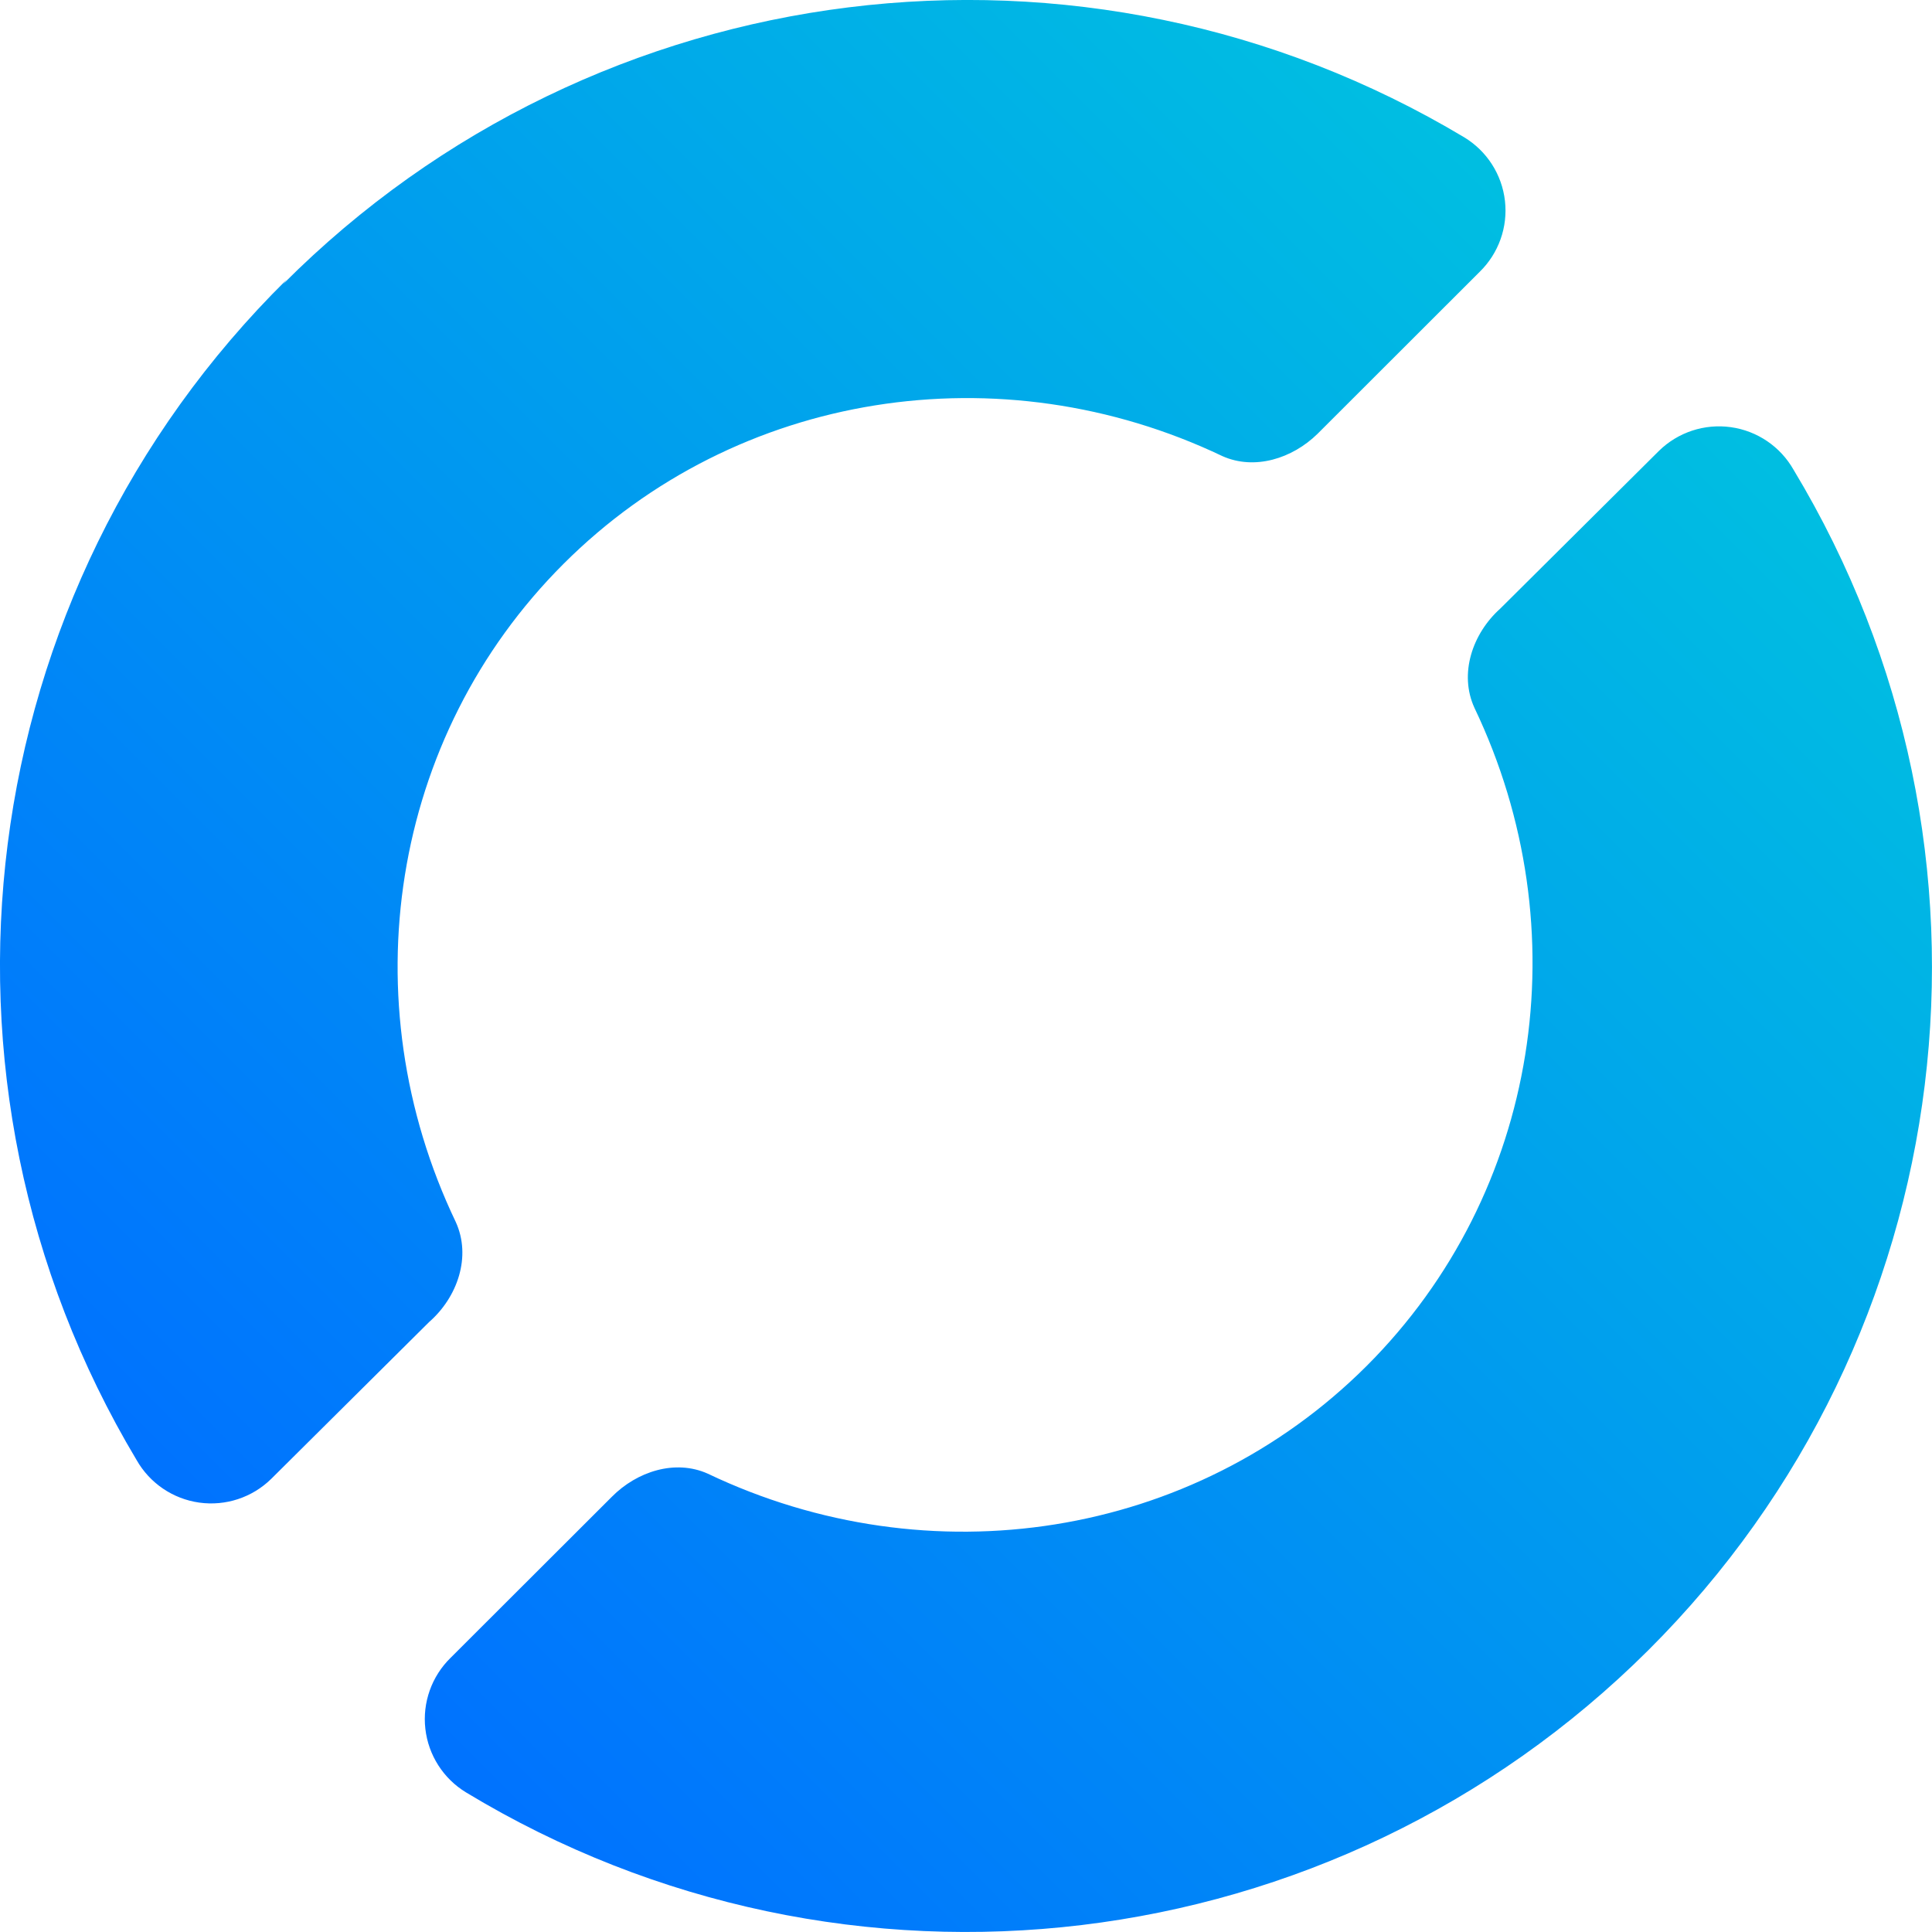
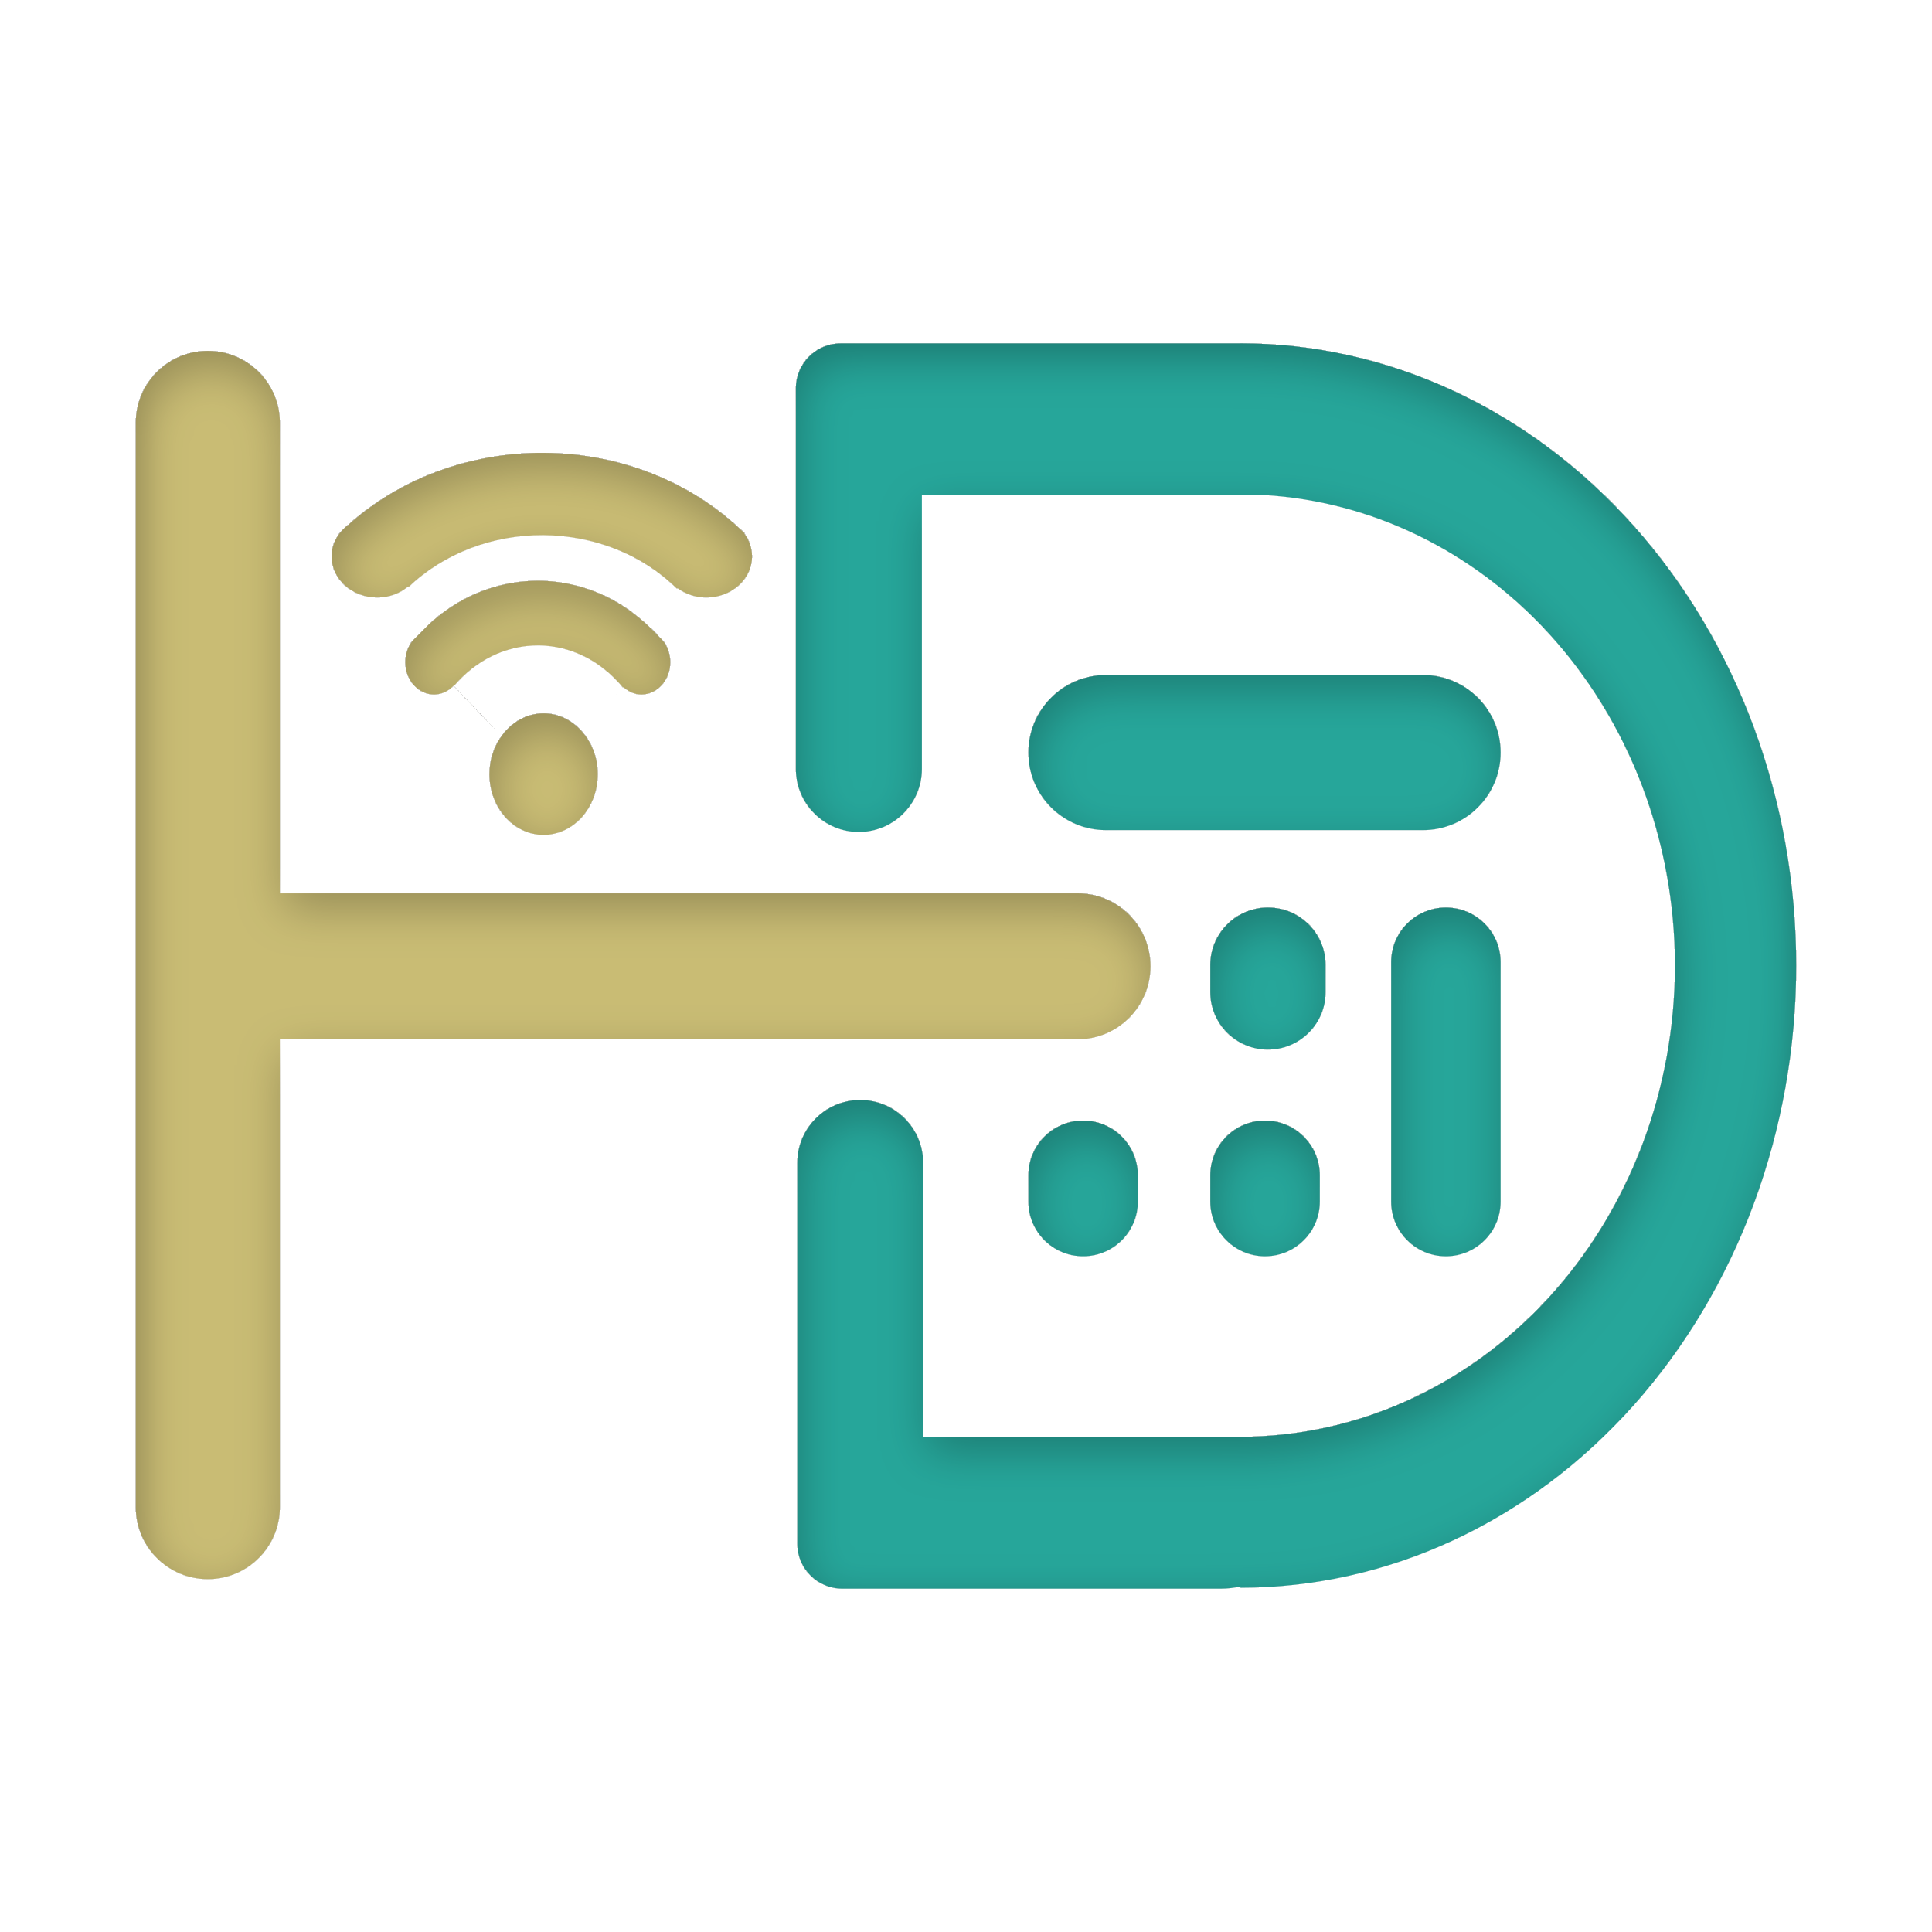
- <svg xmlns="http://www.w3.org/2000/svg" xmlns:xlink="http://www.w3.org/1999/xlink" xml:space="preserve" width="26" height="26" style="isolation:isolate" viewBox="66.993 897.484 26 26">
+ <svg xmlns="http://www.w3.org/2000/svg" width="26" height="26" viewBox="0 0 26 26" fill="none">
+   <g filter="url(#filter0_i_10_580)">
+     <path d="M2.797 4.723C3.332 4.723 3.766 5.156 3.766 5.691V12.023H14.501C15.043 12.023 15.482 12.462 15.482 13.004C15.482 13.546 15.043 13.986 14.501 13.986H3.766V20.282C3.766 20.817 3.332 21.251 2.797 21.251C2.262 21.251 1.828 20.817 1.828 20.282V5.691C1.828 5.156 2.262 4.723 2.797 4.723Z" fill="#C9BC74" />
+     <path d="M7.257 7.816C7.577 7.819 7.894 7.897 8.187 8.043C8.36 8.13 8.521 8.243 8.67 8.374C8.741 8.437 8.81 8.503 8.874 8.574C8.895 8.593 8.915 8.614 8.932 8.638C8.94 8.647 8.95 8.657 8.958 8.667L8.954 8.67C8.995 8.739 9.019 8.822 9.02 8.911C9.02 9.151 8.846 9.345 8.633 9.346C8.61 9.346 8.586 9.343 8.564 9.339C8.512 9.328 8.464 9.304 8.421 9.271C8.41 9.264 8.399 9.256 8.39 9.247L7.818 9.83C7.956 9.979 8.044 10.186 8.044 10.418C8.044 10.869 7.718 11.235 7.315 11.235C6.913 11.235 6.587 10.869 6.587 10.418C6.587 10.224 6.649 10.048 6.749 9.908L6.104 9.228C6.071 9.263 6.033 9.291 5.991 9.311C5.946 9.333 5.896 9.345 5.843 9.346C5.736 9.346 5.639 9.297 5.568 9.219C5.533 9.179 5.505 9.132 5.485 9.08C5.466 9.028 5.455 8.971 5.455 8.911C5.455 8.801 5.492 8.699 5.553 8.623L5.775 8.4C5.941 8.248 6.125 8.121 6.323 8.026C6.618 7.885 6.937 7.814 7.257 7.816ZM7.092 8.693C6.933 8.71 6.776 8.755 6.629 8.825C6.433 8.919 6.255 9.058 6.108 9.232L6.749 9.908C6.883 9.722 7.086 9.601 7.315 9.601C7.511 9.601 7.688 9.689 7.818 9.83L8.385 9.252L8.384 9.251V9.252C8.306 9.157 8.219 9.072 8.125 8.999C8.045 8.936 7.96 8.881 7.87 8.836C7.675 8.739 7.464 8.687 7.251 8.685C7.198 8.685 7.144 8.688 7.092 8.693ZM7.322 6.095C7.831 6.098 8.333 6.196 8.798 6.383C9.218 6.551 9.598 6.79 9.921 7.084C9.934 7.095 9.947 7.107 9.959 7.119C9.98 7.138 10.001 7.157 10.021 7.177L10.016 7.181C10.081 7.268 10.12 7.374 10.12 7.488C10.12 7.794 9.844 8.041 9.505 8.041C9.358 8.041 9.224 7.992 9.118 7.915L9.111 7.922C8.883 7.697 8.606 7.516 8.297 7.392C7.987 7.268 7.651 7.203 7.312 7.201C6.974 7.199 6.638 7.259 6.326 7.379C6.015 7.499 5.733 7.675 5.501 7.897L5.494 7.891C5.385 7.983 5.239 8.041 5.078 8.041C4.739 8.041 4.463 7.794 4.463 7.488C4.463 7.317 4.55 7.167 4.686 7.065C5.018 6.767 5.41 6.528 5.842 6.362C6.309 6.183 6.814 6.091 7.322 6.095Z" fill="#C9BC74" />
+     <path d="M14.576 15.081C14.983 15.081 15.312 15.411 15.312 15.818V16.17C15.312 16.577 14.983 16.906 14.576 16.906C14.17 16.906 13.84 16.577 13.84 16.17V15.818C13.84 15.411 14.17 15.081 14.576 15.081ZM17.024 15.081C17.431 15.081 17.761 15.411 17.761 15.818V16.17C17.761 16.577 17.431 16.906 17.024 16.906C16.618 16.906 16.288 16.576 16.288 16.17V15.818C16.288 15.411 16.618 15.081 17.024 15.081ZM19.458 12.214C19.864 12.214 20.194 12.543 20.194 12.949V16.17C20.194 16.577 19.865 16.906 19.458 16.906C19.052 16.906 18.722 16.576 18.722 16.17V12.949C18.722 12.543 19.052 12.214 19.458 12.214ZM17.064 12.214C17.491 12.214 17.839 12.56 17.839 12.988V13.351C17.839 13.779 17.491 14.125 17.064 14.125C16.636 14.125 16.288 13.779 16.288 13.351V12.988C16.288 12.56 16.636 12.214 17.064 12.214ZM19.151 9.085C19.727 9.085 20.194 9.552 20.194 10.128C20.194 10.704 19.727 11.171 19.151 11.171H14.883C14.307 11.171 13.84 10.704 13.84 10.128C13.84 9.552 14.307 9.085 14.883 9.085H19.151Z" fill="#26A69A" />
+     <path d="M16.694 4.621C18.677 4.621 20.579 5.503 21.982 7.073C23.384 8.643 24.172 10.773 24.172 12.994C24.172 15.214 23.384 17.344 21.982 18.915C20.579 20.485 18.677 21.367 16.694 21.367V21.35C16.609 21.368 16.522 21.379 16.432 21.379H11.334C11.001 21.379 10.73 21.108 10.73 20.775V15.651C10.73 15.183 11.109 14.804 11.577 14.804C12.044 14.804 12.423 15.183 12.423 15.651V19.339H16.694V19.336C18.244 19.336 19.731 18.668 20.828 17.479C21.924 16.289 22.541 14.676 22.541 12.994C22.541 11.311 21.924 9.698 20.828 8.508C19.808 7.403 18.452 6.748 17.02 6.662H12.406V10.349C12.405 10.816 12.025 11.196 11.558 11.196C11.091 11.196 10.712 10.816 10.711 10.349V5.226C10.711 4.893 10.982 4.622 11.315 4.622H16.694V4.621Z" fill="#26A69A" />
+   </g>
  <defs>
-     <linearGradient xlink:href="#a" id="b" x1=".148" x2=".845" y1=".851" y2=".154" gradientTransform="matrix(26.00048 0 0 25.99935 66.993 897.485)" gradientUnits="userSpaceOnUse" />
+     <filter id="filter0_i_10_580" x="1.828" y="4.621" width="22.395" height="16.962" filterUnits="userSpaceOnUse" color-interpolation-filters="sRGB">
+       <feFlood flood-opacity="0" result="BackgroundImageFix" />
+       <feBlend mode="normal" in="SourceGraphic" in2="BackgroundImageFix" result="shape" />
+       <feColorMatrix in="SourceAlpha" type="matrix" values="0 0 0 0 0 0 0 0 0 0 0 0 0 0 0 0 0 0 127 0" result="hardAlpha" />
+       <feOffset dx="0.051" dy="0.203" />
+       <feGaussianBlur stdDeviation="0.305" />
+       <feComposite in2="hardAlpha" operator="arithmetic" k2="-1" k3="1" />
+       <feColorMatrix type="matrix" values="0 0 0 0 0 0 0 0 0 0 0 0 0 0 0 0 0 0 0.25 0" />
+       <feBlend mode="normal" in2="shape" result="effect1_innerShadow_10_580" />
+     </filter>
  </defs>
-   <linearGradient id="a" x1=".148" x2=".845" y1=".851" y2=".154" gradientTransform="matrix(26.301 0 0 26.331 90.674 911.757)" gradientUnits="userSpaceOnUse">
-     <stop offset="0" stop-color="#004ba6" style="stop-color:#0071ff;stop-opacity:1" />
-     <stop offset="1" stop-color="#00bfe1" style="stop-color:#00bfe1;stop-opacity:1" />
-   </linearGradient>
-   <path fill="url(#a)" d="m89.318 903.552-2.135 2.122c-.376.337-.558.879-.347 1.337 1.422 2.976.882 6.524-1.452 8.856-2.335 2.331-5.887 2.87-8.866 1.449-.439-.197-.954-.03-1.292.312l-2.17 2.167a1.154 1.154 0 0 0 .208 1.81 13.005 13.005 0 0 0 15.91-1.912 12.97 12.97 0 0 0 1.956-15.887 1.154 1.154 0 0 0-1.812-.254zm-18.467-2.305a12.969 12.969 0 0 0-2.02 15.885 1.154 1.154 0 0 0 1.812.254l2.124-2.11c.385-.336.572-.884.359-1.348-1.423-2.976-.884-6.524 1.451-8.856 2.334-2.332 5.887-2.871 8.866-1.45.434.194.942.033 1.281-.3l2.182-2.18a1.152 1.152 0 0 0-.208-1.81 13.009 13.009 0 0 0-15.893 1.973z" style="fill:url(#b);stroke-width:.988" />
</svg>
